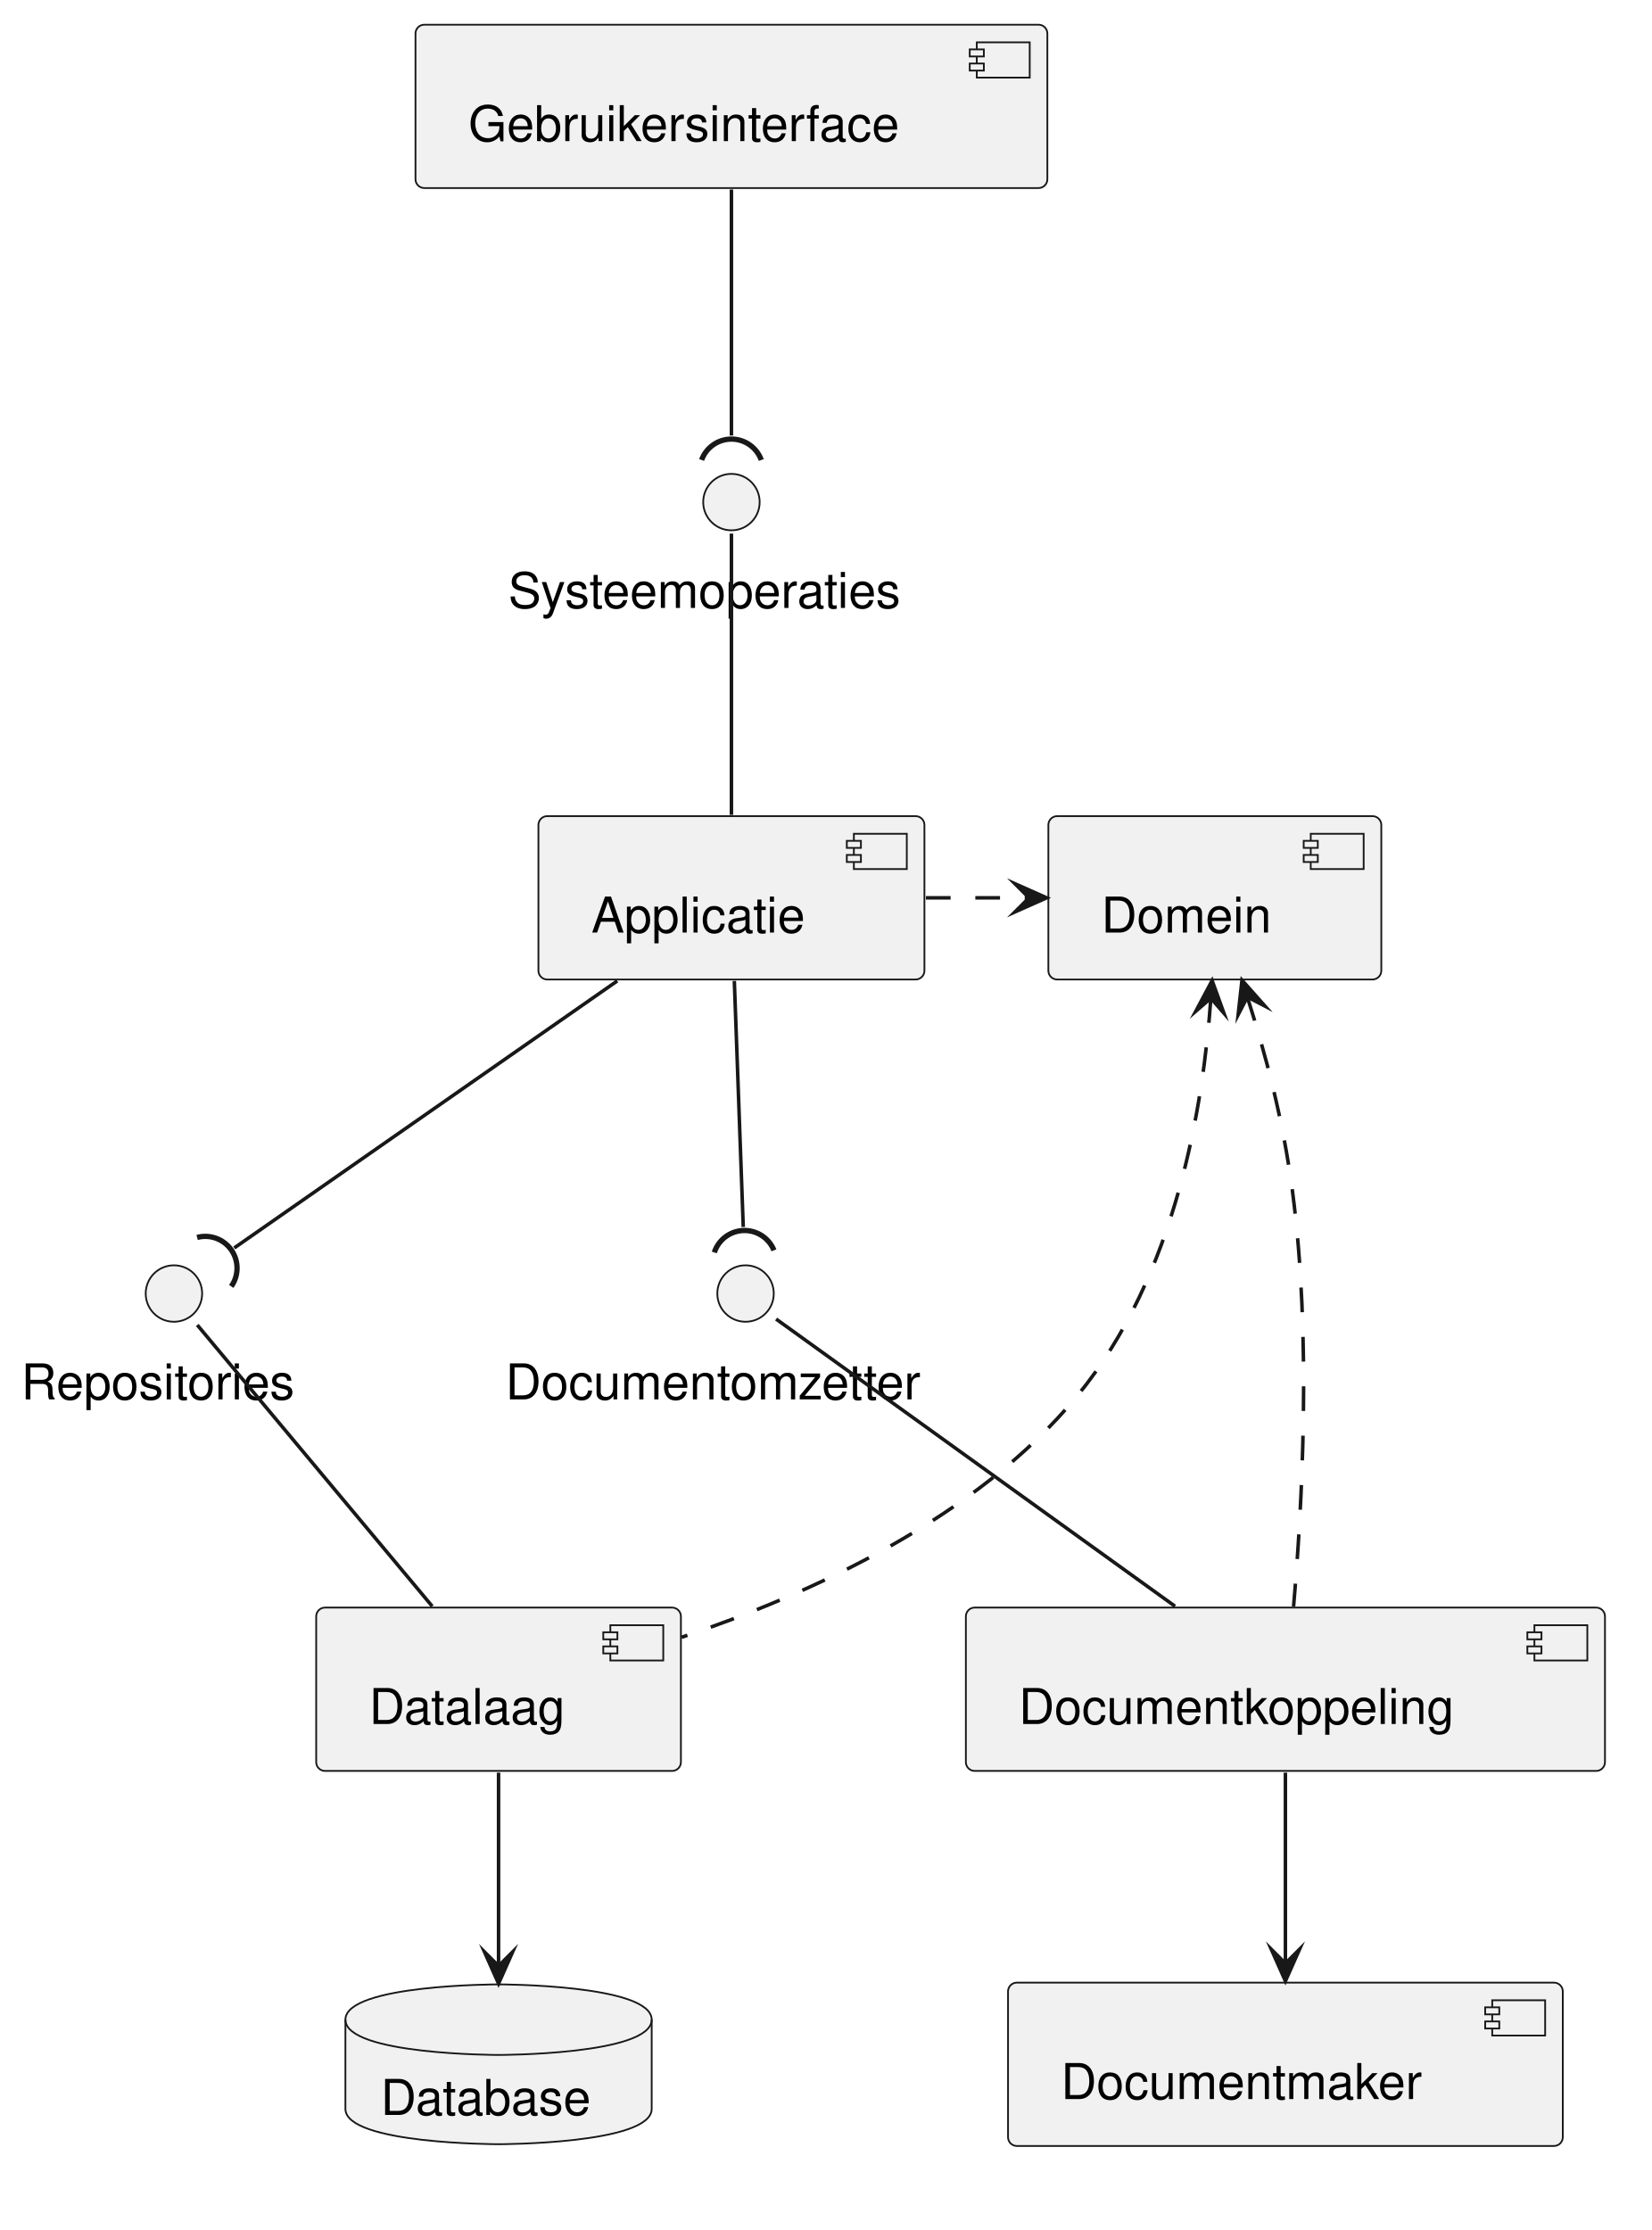
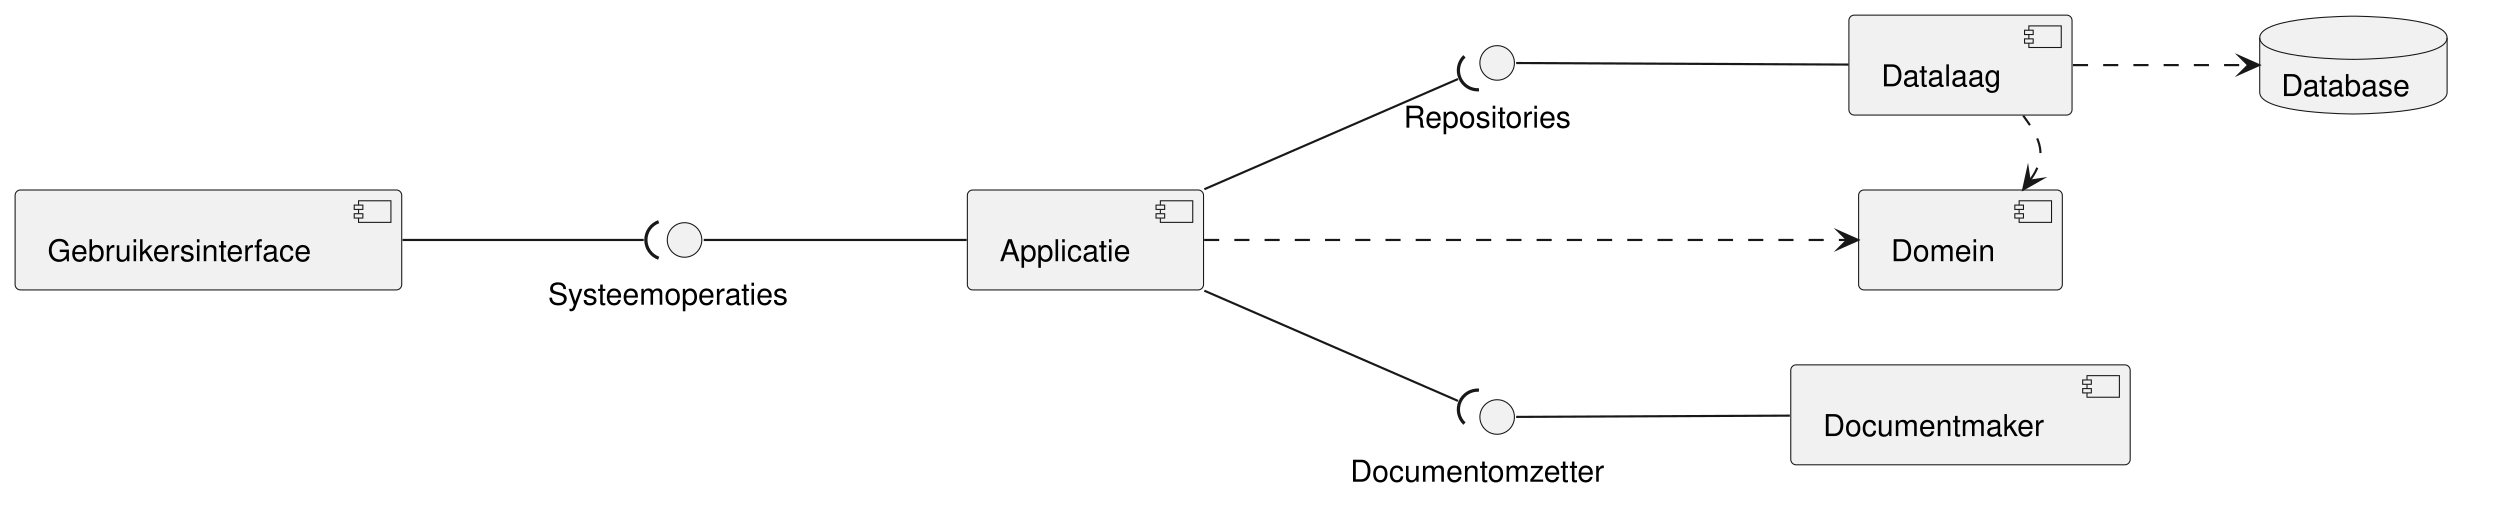
- <svg xmlns="http://www.w3.org/2000/svg" version="1.1" data-diagram-type="DESCRIPTION" style="width:468px;height:632px;background:#FFFFFF;" width="468px" height="632px" viewBox="0 0 468 632" zoomAndPan="magnify" preserveAspectRatio="none" contentStyleType="text/css">
+ <svg xmlns="http://www.w3.org/2000/svg" version="1.1" data-diagram-type="DESCRIPTION" style="width:1158px;height:239px;background:#FFFFFF;" width="1158px" height="239px" viewBox="0 0 1158 239" zoomAndPan="magnify" preserveAspectRatio="none" contentStyleType="text/css">
  <defs />
  <g font-family="sans-serif" lengthAdjust="spacing">
-     <g class="entity" data-qualified-name="Gebruikersinterface" id="ent0001" data-source-line="9">
-       <rect x="117.752" y="7" width="179.077" height="46.297" fill="#F1F1F1" style="stroke:#181818;stroke-width:0.5;" rx="2.5" ry="2.5" />
-       <rect x="276.829" y="12" width="15" height="10" fill="#F1F1F1" style="stroke:#181818;stroke-width:0.5;" />
-       <rect x="274.829" y="14" width="4" height="2" fill="#F1F1F1" style="stroke:#181818;stroke-width:0.5;" />
-       <rect x="274.829" y="18" width="4" height="2" fill="#F1F1F1" style="stroke:#181818;stroke-width:0.5;" />
-       <text x="132.752" y="39.995" fill="#000" font-size="14" textLength="139.077" font-family="Helvetica">Gebruikersinterface</text>
+     <g class="entity" data-qualified-name="Gebruikersinterface" id="ent0001" data-source-line="11">
+       <rect x="7" y="88" width="179.077" height="46.297" fill="#F1F1F1" style="stroke:#181818;stroke-width:0.5;" rx="2.5" ry="2.5" />
+       <rect x="166.077" y="93" width="15" height="10" fill="#F1F1F1" style="stroke:#181818;stroke-width:0.5;" />
+       <rect x="164.077" y="95" width="4" height="2" fill="#F1F1F1" style="stroke:#181818;stroke-width:0.5;" />
+       <rect x="164.077" y="99" width="4" height="2" fill="#F1F1F1" style="stroke:#181818;stroke-width:0.5;" />
+       <text x="22" y="120.995" fill="#000" font-size="14" textLength="139.077" font-family="Helvetica">Gebruikersinterface</text>
    </g>
-     <g class="entity" data-qualified-name="Applicatie" id="ent0002" data-source-line="10">
-       <rect x="152.592" y="231.3" width="109.398" height="46.297" fill="#F1F1F1" style="stroke:#181818;stroke-width:0.5;" rx="2.5" ry="2.5" />
-       <rect x="241.99" y="236.3" width="15" height="10" fill="#F1F1F1" style="stroke:#181818;stroke-width:0.5;" />
-       <rect x="239.99" y="238.3" width="4" height="2" fill="#F1F1F1" style="stroke:#181818;stroke-width:0.5;" />
-       <rect x="239.99" y="242.3" width="4" height="2" fill="#F1F1F1" style="stroke:#181818;stroke-width:0.5;" />
-       <text x="167.592" y="264.295" fill="#000" font-size="14" textLength="69.398" font-family="Helvetica">Applicatie</text>
+     <g class="entity" data-qualified-name="Applicatie" id="ent0002" data-source-line="12">
+       <rect x="448.08" y="88" width="109.398" height="46.297" fill="#F1F1F1" style="stroke:#181818;stroke-width:0.5;" rx="2.5" ry="2.5" />
+       <rect x="537.478" y="93" width="15" height="10" fill="#F1F1F1" style="stroke:#181818;stroke-width:0.5;" />
+       <rect x="535.478" y="95" width="4" height="2" fill="#F1F1F1" style="stroke:#181818;stroke-width:0.5;" />
+       <rect x="535.478" y="99" width="4" height="2" fill="#F1F1F1" style="stroke:#181818;stroke-width:0.5;" />
+       <text x="463.08" y="120.995" fill="#000" font-size="14" textLength="69.398" font-family="Helvetica">Applicatie</text>
    </g>
-     <g class="entity" data-qualified-name="Domein" id="ent0003" data-source-line="11">
-       <rect x="297.112" y="231.3" width="94.359" height="46.297" fill="#F1F1F1" style="stroke:#181818;stroke-width:0.5;" rx="2.5" ry="2.5" />
-       <rect x="371.471" y="236.3" width="15" height="10" fill="#F1F1F1" style="stroke:#181818;stroke-width:0.5;" />
-       <rect x="369.471" y="238.3" width="4" height="2" fill="#F1F1F1" style="stroke:#181818;stroke-width:0.5;" />
-       <rect x="369.471" y="242.3" width="4" height="2" fill="#F1F1F1" style="stroke:#181818;stroke-width:0.5;" />
-       <text x="312.112" y="264.295" fill="#000" font-size="14" textLength="54.359" font-family="Helvetica">Domein</text>
+     <g class="entity" data-qualified-name="Datalaag" id="ent0003" data-source-line="13">
+       <rect x="856.41" y="7" width="103.362" height="46.297" fill="#F1F1F1" style="stroke:#181818;stroke-width:0.5;" rx="2.5" ry="2.5" />
+       <rect x="939.772" y="12" width="15" height="10" fill="#F1F1F1" style="stroke:#181818;stroke-width:0.5;" />
+       <rect x="937.772" y="14" width="4" height="2" fill="#F1F1F1" style="stroke:#181818;stroke-width:0.5;" />
+       <rect x="937.772" y="18" width="4" height="2" fill="#F1F1F1" style="stroke:#181818;stroke-width:0.5;" />
+       <text x="871.41" y="39.995" fill="#000" font-size="14" textLength="63.362" font-family="Helvetica">Datalaag</text>
    </g>
-     <g class="entity" data-qualified-name="Datalaag" id="ent0004" data-source-line="12">
-       <rect x="89.612" y="455.6" width="103.362" height="46.297" fill="#F1F1F1" style="stroke:#181818;stroke-width:0.5;" rx="2.5" ry="2.5" />
-       <rect x="172.974" y="460.6" width="15" height="10" fill="#F1F1F1" style="stroke:#181818;stroke-width:0.5;" />
-       <rect x="170.974" y="462.6" width="4" height="2" fill="#F1F1F1" style="stroke:#181818;stroke-width:0.5;" />
-       <rect x="170.974" y="466.6" width="4" height="2" fill="#F1F1F1" style="stroke:#181818;stroke-width:0.5;" />
-       <text x="104.612" y="488.595" fill="#000" font-size="14" textLength="63.362" font-family="Helvetica">Datalaag</text>
+     <g class="entity" data-qualified-name="Domein" id="ent0004" data-source-line="14">
+       <rect x="860.91" y="88" width="94.359" height="46.297" fill="#F1F1F1" style="stroke:#181818;stroke-width:0.5;" rx="2.5" ry="2.5" />
+       <rect x="935.269" y="93" width="15" height="10" fill="#F1F1F1" style="stroke:#181818;stroke-width:0.5;" />
+       <rect x="933.269" y="95" width="4" height="2" fill="#F1F1F1" style="stroke:#181818;stroke-width:0.5;" />
+       <rect x="933.269" y="99" width="4" height="2" fill="#F1F1F1" style="stroke:#181818;stroke-width:0.5;" />
+       <text x="875.91" y="120.995" fill="#000" font-size="14" textLength="54.359" font-family="Helvetica">Domein</text>
    </g>
-     <g class="entity" data-qualified-name="Documentkoppeling" id="ent0005" data-source-line="13">
-       <rect x="273.732" y="455.6" width="181.128" height="46.297" fill="#F1F1F1" style="stroke:#181818;stroke-width:0.5;" rx="2.5" ry="2.5" />
-       <rect x="434.86" y="460.6" width="15" height="10" fill="#F1F1F1" style="stroke:#181818;stroke-width:0.5;" />
-       <rect x="432.86" y="462.6" width="4" height="2" fill="#F1F1F1" style="stroke:#181818;stroke-width:0.5;" />
-       <rect x="432.86" y="466.6" width="4" height="2" fill="#F1F1F1" style="stroke:#181818;stroke-width:0.5;" />
-       <text x="288.732" y="488.595" fill="#000" font-size="14" textLength="141.128" font-family="Helvetica">Documentkoppeling</text>
+     <g class="entity" data-qualified-name="Documentmaker" id="ent0005" data-source-line="15">
+       <rect x="829.48" y="169" width="157.223" height="46.297" fill="#F1F1F1" style="stroke:#181818;stroke-width:0.5;" rx="2.5" ry="2.5" />
+       <rect x="966.703" y="174" width="15" height="10" fill="#F1F1F1" style="stroke:#181818;stroke-width:0.5;" />
+       <rect x="964.703" y="176" width="4" height="2" fill="#F1F1F1" style="stroke:#181818;stroke-width:0.5;" />
+       <rect x="964.703" y="180" width="4" height="2" fill="#F1F1F1" style="stroke:#181818;stroke-width:0.5;" />
+       <text x="844.48" y="201.995" fill="#000" font-size="14" textLength="117.223" font-family="Helvetica">Documentmaker</text>
    </g>
-     <g class="entity" data-qualified-name="Documentmaker" id="ent0006" data-source-line="14">
-       <rect x="285.682" y="561.89" width="157.223" height="46.297" fill="#F1F1F1" style="stroke:#181818;stroke-width:0.5;" rx="2.5" ry="2.5" />
-       <rect x="422.905" y="566.89" width="15" height="10" fill="#F1F1F1" style="stroke:#181818;stroke-width:0.5;" />
-       <rect x="420.905" y="568.89" width="4" height="2" fill="#F1F1F1" style="stroke:#181818;stroke-width:0.5;" />
-       <rect x="420.905" y="572.89" width="4" height="2" fill="#F1F1F1" style="stroke:#181818;stroke-width:0.5;" />
-       <text x="300.682" y="594.885" fill="#000" font-size="14" textLength="117.223" font-family="Helvetica">Documentmaker</text>
+     <g class="entity" data-qualified-name="Database" id="ent0006" data-source-line="16">
+       <path d="M1046.7,17.5 C1046.7,7.5 1090.1,7.5 1090.1,7.5 C1090.1,7.5 1133.501,7.5 1133.501,17.5 L1133.501,42.797 C1133.501,52.797 1090.1,52.797 1090.1,52.797 C1090.1,52.797 1046.7,52.797 1046.7,42.797 L1046.7,17.5" style="stroke:#181818;stroke-width:0.5;" fill="#F1F1F1" />
+       <path d="M1046.7,17.5 C1046.7,27.5 1090.1,27.5 1090.1,27.5 C1090.1,27.5 1133.501,27.5 1133.501,17.5" style="stroke:#181818;stroke-width:0.5;" fill="none" />
+       <text x="1056.7" y="44.495" fill="#000" font-size="14" textLength="66.801" font-family="Helvetica">Database</text>
    </g>
-     <g class="entity" data-qualified-name="Database" id="ent0007" data-source-line="15">
-       <path d="M97.892,572.39 C97.892,562.39 141.292,562.39 141.292,562.39 C141.292,562.39 184.693,562.39 184.693,572.39 L184.693,597.687 C184.693,607.687 141.292,607.687 141.292,607.687 C141.292,607.687 97.892,607.687 97.892,597.687 L97.892,572.39" style="stroke:#181818;stroke-width:0.5;" fill="#F1F1F1" />
-       <path d="M97.892,572.39 C97.892,582.39 141.292,582.39 141.292,582.39 C141.292,582.39 184.693,582.39 184.693,572.39" style="stroke:#181818;stroke-width:0.5;" fill="none" />
-       <text x="107.892" y="599.385" fill="#000" font-size="14" textLength="66.801" font-family="Helvetica">Database</text>
+     <g class="entity" data-qualified-name="Systeemoperaties" id="ent0007" data-source-line="18">
+       <ellipse cx="317.08" cy="111.15" rx="8" ry="8" fill="#F1F1F1" style="stroke:#181818;stroke-width:0.5;" />
+       <text x="253.827" y="141.145" fill="#000" font-size="14" textLength="126.506" font-family="Helvetica">Systeemoperaties</text>
    </g>
-     <g class="entity" data-qualified-name="Systeemoperaties" id="ent0008" data-source-line="17">
-       <ellipse cx="207.292" cy="142.3" rx="8" ry="8" fill="#F1F1F1" style="stroke:#181818;stroke-width:0.5;" />
-       <text x="144.039" y="172.295" fill="#000" font-size="14" textLength="126.506" font-family="Helvetica">Systeemoperaties</text>
+     <g class="entity" data-qualified-name="Repositories" id="ent0008" data-source-line="19">
+       <ellipse cx="693.48" cy="29.15" rx="8" ry="8" fill="#F1F1F1" style="stroke:#181818;stroke-width:0.5;" />
+       <text x="650.188" y="59.145" fill="#000" font-size="14" textLength="86.584" font-family="Helvetica">Repositories</text>
    </g>
-     <g class="entity" data-qualified-name="Repositories" id="ent0009" data-source-line="18">
-       <ellipse cx="49.292" cy="366.6" rx="8" ry="8" fill="#F1F1F1" style="stroke:#181818;stroke-width:0.5;" />
-       <text x="6" y="396.595" fill="#000" font-size="14" textLength="86.584" font-family="Helvetica">Repositories</text>
+     <g class="entity" data-qualified-name="Documentomzetter" id="ent0009" data-source-line="20">
+       <ellipse cx="693.48" cy="193.15" rx="8" ry="8" fill="#F1F1F1" style="stroke:#181818;stroke-width:0.5;" />
+       <text x="625.459" y="223.145" fill="#000" font-size="14" textLength="136.042" font-family="Helvetica">Documentomzetter</text>
    </g>
-     <g class="entity" data-qualified-name="Documentomzetter" id="ent0010" data-source-line="19">
-       <ellipse cx="211.292" cy="366.6" rx="8" ry="8" fill="#F1F1F1" style="stroke:#181818;stroke-width:0.5;" />
-       <text x="143.271" y="396.595" fill="#000" font-size="14" textLength="136.042" font-family="Helvetica">Documentomzetter</text>
+     <g class="link" data-entity-1="ent0001" data-entity-2="ent0007" id="lnk10" data-source-line="22">
+       <path d="M186.43,111.15 C234.64,111.15 278.34,111.15 298.17,111.15" style="stroke:#181818;stroke-width:1;" fill="none" id="Gebruikersinterface-to-Systeemoperaties" />
+       <path d="M305.092,102.693 A9,9 0 0 0 305.092 119.607" fill="none" style="stroke:#181818;stroke-width:1.5;" />
    </g>
-     <g class="link" data-entity-1="ent0001" data-entity-2="ent0008" id="lnk11" data-source-line="21">
-       <path d="M207.292,53.71 C207.292,78.51 207.292,107.01 207.292,123.44" style="stroke:#181818;stroke-width:1;" fill="none" id="Gebruikersinterface-to-Systeemoperaties" />
-       <path d="M215.749,130.362 A9,9 0 0 0 198.835 130.362" fill="none" style="stroke:#181818;stroke-width:1.5;" />
+     <g class="link" data-entity-1="ent0007" data-entity-2="ent0002" id="lnk11" data-source-line="23" data-link-type="association">
+       <path d="M325.97,111.15 C346.71,111.15 404.15,111.15 447.78,111.15" style="stroke:#181818;stroke-width:1;" fill="none" id="Systeemoperaties-Applicatie" />
    </g>
-     <g class="link" data-entity-1="ent0008" data-entity-2="ent0002" id="lnk12" data-source-line="22" data-link-type="association">
-       <path d="M207.292,151.22 C207.292,167.7 207.292,206.18 207.292,230.95" style="stroke:#181818;stroke-width:1;" fill="none" id="Systeemoperaties-Applicatie" />
+     <g class="link" data-entity-1="ent0002" data-entity-2="ent0008" id="lnk12" data-source-line="24">
+       <path d="M557.85,87.65 C602.94,68.06 653.958,45.884 675.348,36.594" style="stroke:#181818;stroke-width:1;" fill="none" id="Applicatie-to-Repositories" />
+       <path d="M678.328,26.079 A9,9 0 0 0 685.066 41.593" fill="none" style="stroke:#181818;stroke-width:1.5;" />
    </g>
-     <g class="link" data-entity-1="ent0002" data-entity-2="ent0003" id="lnk13" data-source-line="23" data-link-type="dependency">
-       <path d="M262.412,254.45 C273.822,254.45 280.232,254.45 291.632,254.45" style="stroke:#181818;stroke-width:1;stroke-dasharray:7,7;" fill="none" id="Applicatie-to-Domein" />
-       <polygon points="296.632,254.45,287.632,250.45,291.632,254.45,287.632,258.45,296.632,254.45" fill="#181818" style="stroke:#181818;stroke-width:1;stroke-linejoin:miter;stroke-miterlimit:10;" />
+     <g class="link" data-entity-1="ent0002" data-entity-2="ent0004" id="lnk13" data-source-line="25" data-link-type="dependency">
+       <path d="M557.75,111.15 C637.49,111.15 780.43,111.15 855.62,111.15" style="stroke:#181818;stroke-width:1;stroke-dasharray:7,7;" fill="none" id="Applicatie-to-Domein" />
+       <polygon points="860.62,111.15,851.62,107.15,855.62,111.15,851.62,115.15,860.62,111.15" fill="#181818" style="stroke:#181818;stroke-width:1;stroke-linejoin:miter;stroke-miterlimit:10;" />
    </g>
-     <g class="link" data-entity-1="ent0002" data-entity-2="ent0009" id="lnk14" data-source-line="24">
-       <path d="M174.942,278 C138.102,303.68 88.385,338.34 66.385,353.68" style="stroke:#181818;stroke-width:1;" fill="none" id="Applicatie-to-Repositories" />
-       <path d="M65.544,364.577 A9,9 0 0 0 55.87 350.702" fill="none" style="stroke:#181818;stroke-width:1.5;" />
+     <g class="link" data-entity-1="ent0002" data-entity-2="ent0009" id="lnk14" data-source-line="26">
+       <path d="M557.85,134.65 C602.94,154.24 653.958,176.416 675.348,185.706" style="stroke:#181818;stroke-width:1;" fill="none" id="Applicatie-to-Documentomzetter" />
+       <path d="M685.066,180.707 A9,9 0 0 0 678.328 196.221" fill="none" style="stroke:#181818;stroke-width:1.5;" />
    </g>
-     <g class="link" data-entity-1="ent0009" data-entity-2="ent0004" id="lnk15" data-source-line="25" data-link-type="association">
-       <path d="M55.912,375.52 C69.672,391.99 101.812,430.48 122.502,455.24" style="stroke:#181818;stroke-width:1;" fill="none" id="Repositories-Datalaag" />
+     <g class="link" data-entity-1="ent0008" data-entity-2="ent0003" id="lnk15" data-source-line="27" data-link-type="association">
+       <path d="M702.29,29.19 C726.87,29.3 804,29.67 856.27,29.91" style="stroke:#181818;stroke-width:1;" fill="none" id="Repositories-Datalaag" />
    </g>
-     <g class="link" data-entity-1="ent0003" data-entity-2="ent0004" id="lnk17" data-source-line="26" data-link-type="dependency">
-       <path d="M343.166,282.887 C341.026,312.897 333.552,361.28 305.292,395.6 C276.652,430.38 229.562,451.81 193.172,464.02" style="stroke:#181818;stroke-width:1;stroke-dasharray:7,7;" fill="none" id="Domein-backto-Datalaag" />
-       <polygon points="343.522,277.9,338.892,286.593,343.166,282.887,346.872,287.162,343.522,277.9" fill="#181818" style="stroke:#181818;stroke-width:1;stroke-linejoin:miter;stroke-miterlimit:10;" />
+     <g class="link" data-entity-1="ent0009" data-entity-2="ent0005" id="lnk16" data-source-line="28" data-link-type="association">
+       <path d="M702.29,193.11 C722.86,193.02 780.24,192.75 829.05,192.52" style="stroke:#181818;stroke-width:1;" fill="none" id="Documentomzetter-Documentmaker" />
    </g>
-     <g class="link" data-entity-1="ent0004" data-entity-2="ent0007" id="lnk18" data-source-line="27" data-link-type="dependency">
-       <path d="M141.292,502.38 C141.292,520.11 141.292,539.63 141.292,557.17" style="stroke:#181818;stroke-width:1;" fill="none" id="Datalaag-to-Database" />
-       <polygon points="141.292,562.17,145.292,553.17,141.292,557.17,137.292,553.17,141.292,562.17" fill="#181818" style="stroke:#181818;stroke-width:1;stroke-linejoin:miter;stroke-miterlimit:10;" />
+     <g class="link" data-entity-1="ent0004" data-entity-2="ent0003" id="lnk17" data-source-line="29" data-link-type="dependency">
+       <path d="M940.138,83.716 C948.548,72.316 945.57,64.94 937.16,53.54" style="stroke:#181818;stroke-width:1;stroke-dasharray:7,7;" fill="none" id="Domein-backto-Datalaag" />
+       <polygon points="937.17,87.74,945.732,82.872,940.138,83.716,939.294,78.123,937.17,87.74" fill="#181818" style="stroke:#181818;stroke-width:1;stroke-linejoin:miter;stroke-miterlimit:10;" />
    </g>
-     <g class="link" data-entity-1="ent0002" data-entity-2="ent0010" id="lnk19" data-source-line="28">
-       <path d="M208.112,278 C209.012,302.8 210.053,331.306 210.643,347.736" style="stroke:#181818;stroke-width:1;" fill="none" id="Applicatie-to-Documentomzetter" />
-       <path d="M219.343,354.35 A9,9 0 0 0 202.44 354.957" fill="none" style="stroke:#181818;stroke-width:1.5;" />
-     </g>
-     <g class="link" data-entity-1="ent0010" data-entity-2="ent0005" id="lnk20" data-source-line="29" data-link-type="association">
-       <path d="M219.952,373.83 C241.322,389.22 297.382,429.57 333.012,455.23" style="stroke:#181818;stroke-width:1;" fill="none" id="Documentomzetter-Documentkoppeling" />
-     </g>
-     <g class="link" data-entity-1="ent0003" data-entity-2="ent0005" id="lnk22" data-source-line="30" data-link-type="dependency">
-       <path d="M353.498,282.555 C358.698,298.895 363.572,316.96 366.292,337.6 C371.722,378.85 369.002,427.52 366.602,455.3" style="stroke:#181818;stroke-width:1;stroke-dasharray:7,7;" fill="none" id="Domein-backto-Documentkoppeling" />
-       <polygon points="351.982,277.79,350.9,287.579,353.498,282.555,358.523,285.153,351.982,277.79" fill="#181818" style="stroke:#181818;stroke-width:1;stroke-linejoin:miter;stroke-miterlimit:10;" />
-     </g>
-     <g class="link" data-entity-1="ent0005" data-entity-2="ent0006" id="lnk23" data-source-line="31" data-link-type="dependency">
-       <path d="M364.292,502.38 C364.292,519.87 364.292,538.97 364.292,556.45" style="stroke:#181818;stroke-width:1;" fill="none" id="Documentkoppeling-to-Documentmaker" />
-       <polygon points="364.292,561.45,368.292,552.45,364.292,556.45,360.292,552.45,364.292,561.45" fill="#181818" style="stroke:#181818;stroke-width:1;stroke-linejoin:miter;stroke-miterlimit:10;" />
+     <g class="link" data-entity-1="ent0003" data-entity-2="ent0006" id="lnk18" data-source-line="30" data-link-type="dependency">
+       <path d="M960.19,30.15 C987.42,30.15 1015.54,30.15 1041.39,30.15" style="stroke:#181818;stroke-width:1;stroke-dasharray:7,7;" fill="none" id="Datalaag-to-Database" />
+       <polygon points="1046.39,30.15,1037.39,26.15,1041.39,30.15,1037.39,34.15,1046.39,30.15" fill="#181818" style="stroke:#181818;stroke-width:1;stroke-linejoin:miter;stroke-miterlimit:10;" />
    </g>
  </g>
</svg>
